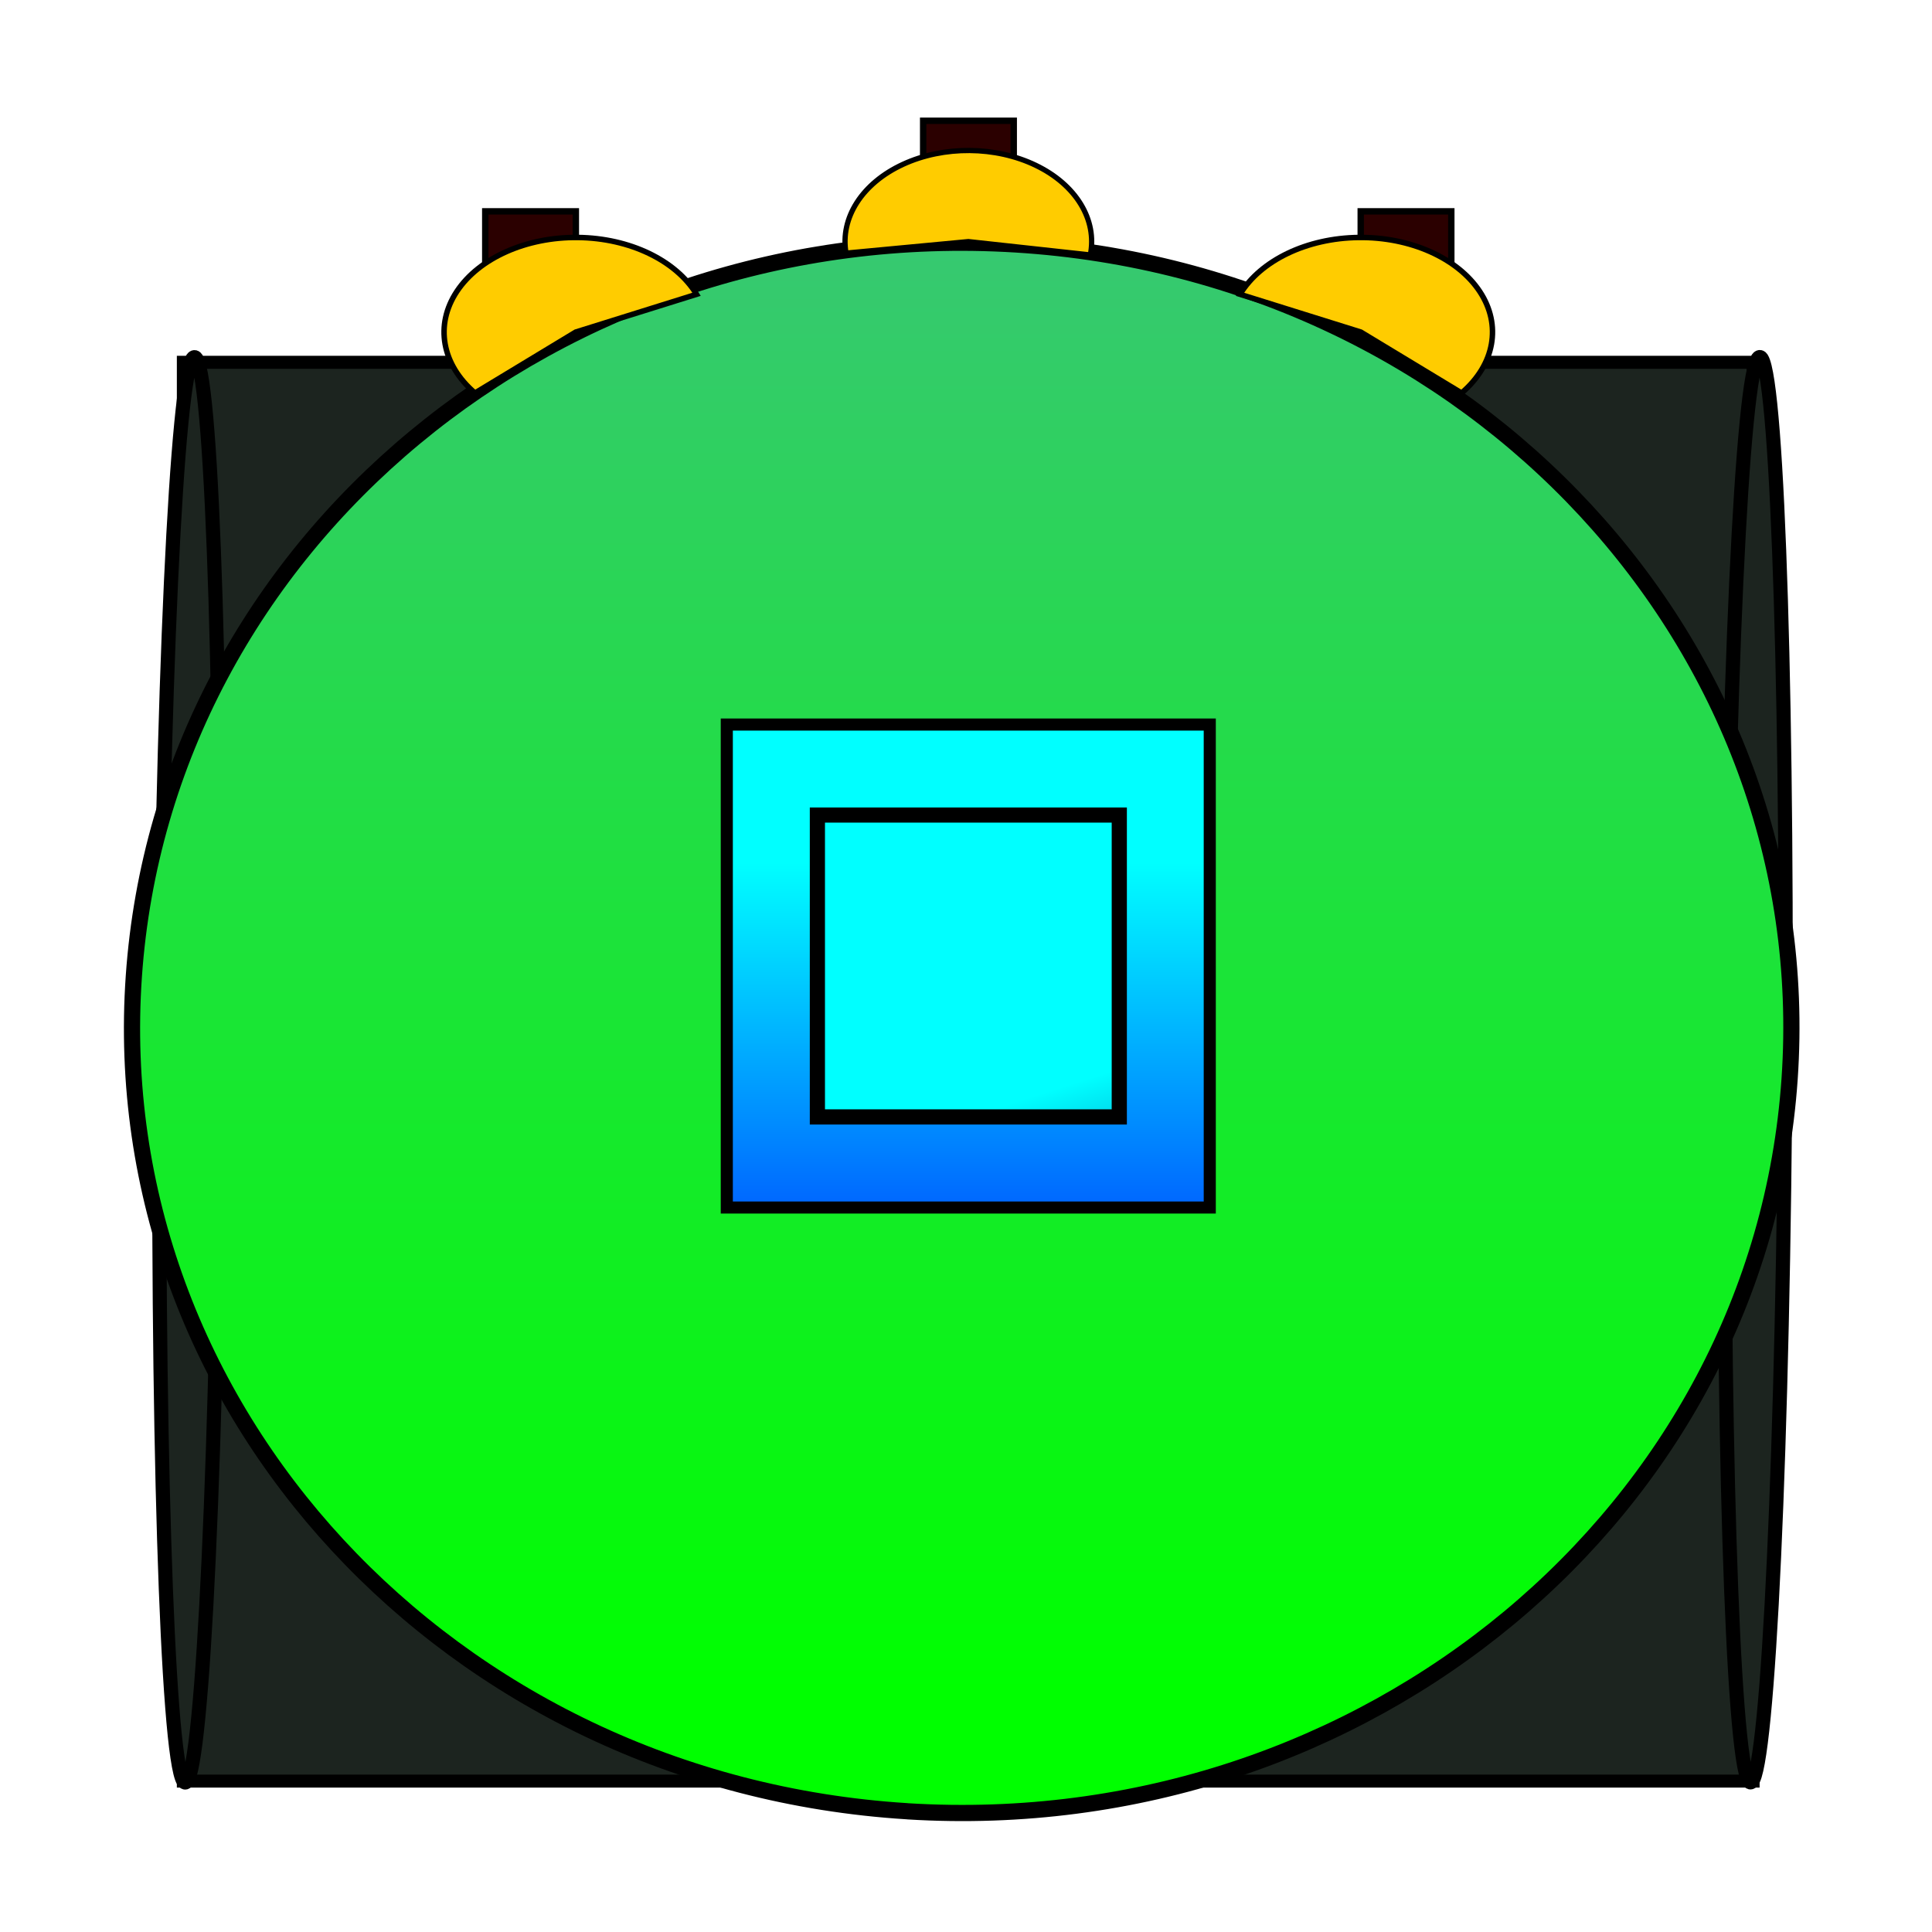
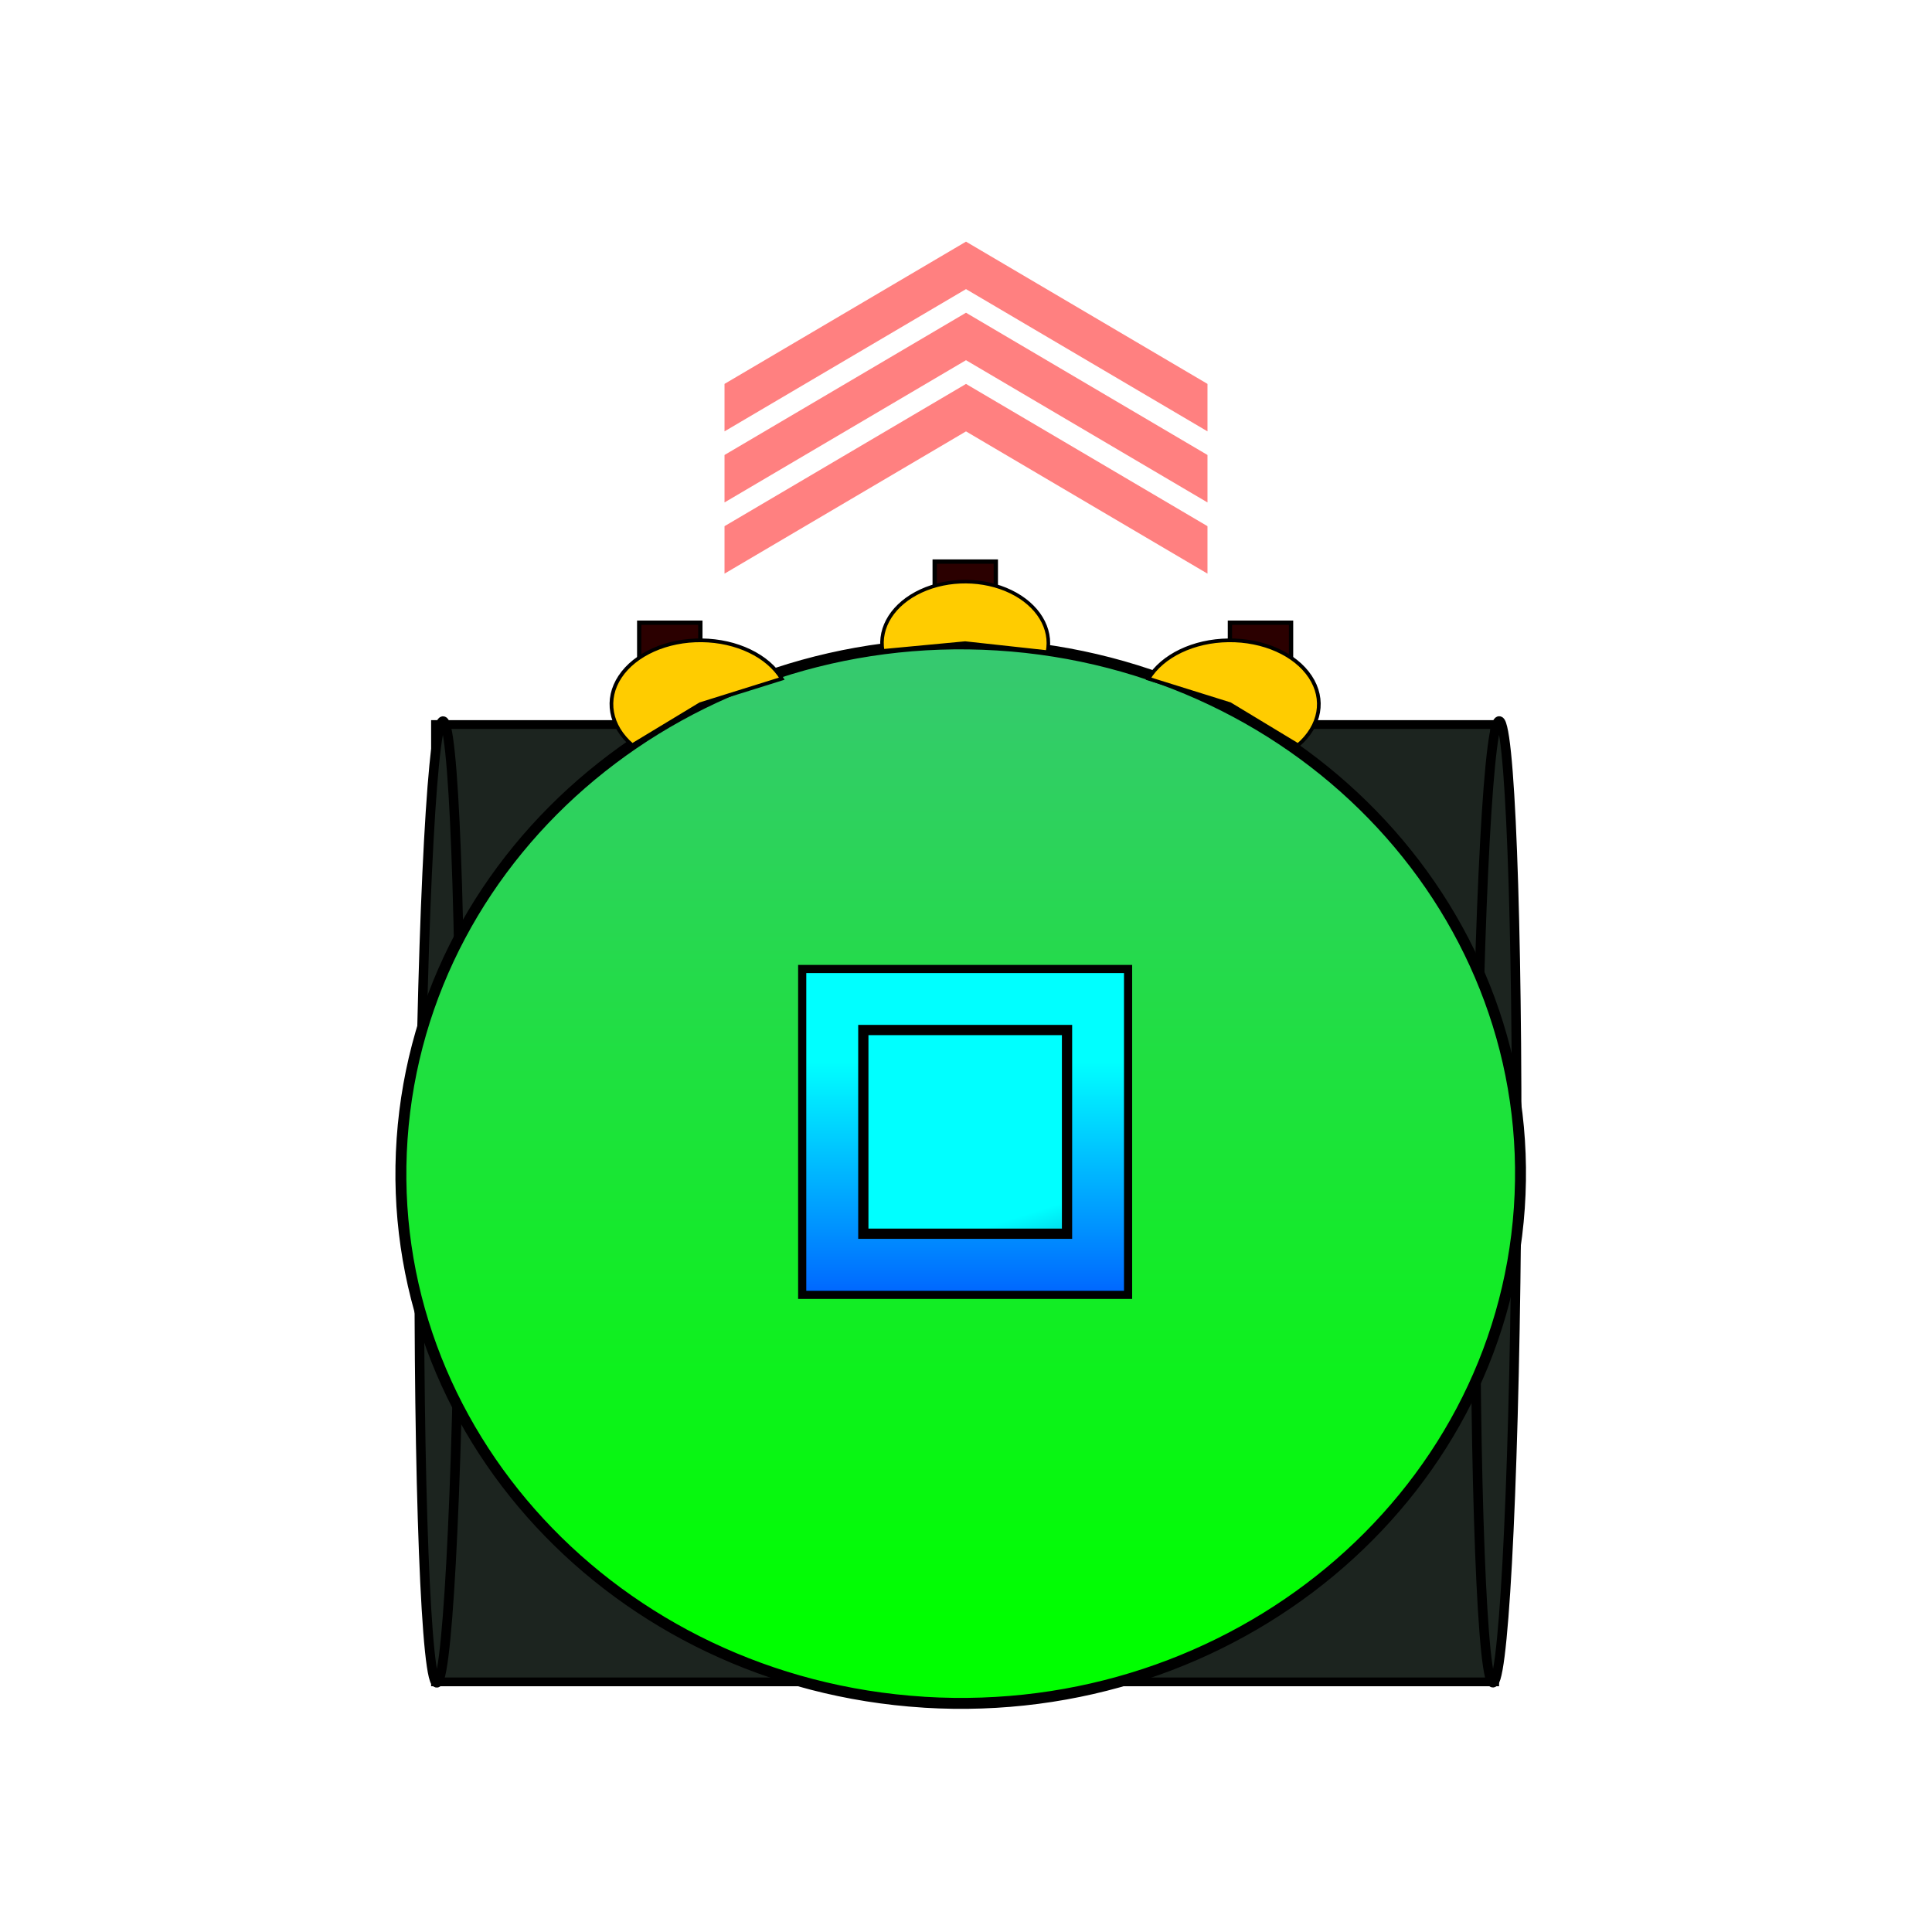
<svg xmlns="http://www.w3.org/2000/svg" xmlns:xlink="http://www.w3.org/1999/xlink" width="64" height="64" viewBox="0 0 16.933 16.933" version="1.1" id="svg8">
  <defs id="defs2">
    <linearGradient id="linearGradient1042">
      <stop id="stop1038" offset="0" style="stop-color:#00ffff;stop-opacity:1;" />
      <stop id="stop1040" offset="1" style="stop-color:#0066ff;stop-opacity:1" />
    </linearGradient>
    <linearGradient id="linearGradient1032">
      <stop style="stop-color:#00ffff;stop-opacity:1;" offset="0" id="stop1028" />
      <stop style="stop-color:#000080;stop-opacity:1" offset="1" id="stop1030" />
    </linearGradient>
    <linearGradient id="linearGradient55">
      <stop style="stop-color:#00ff00;stop-opacity:1;" offset="0" id="stop51" />
      <stop style="stop-color:#37c871;stop-opacity:1" offset="1" id="stop53" />
    </linearGradient>
    <linearGradient xlink:href="#linearGradient55" id="linearGradient57" x1="8.467" y1="294.883" x2="8.467" y2="282.183" gradientUnits="userSpaceOnUse" gradientTransform="translate(0.01995258)" />
    <linearGradient xlink:href="#linearGradient1032" id="linearGradient1034" x1="8.467" y1="282.448" x2="8.731" y2="283.771" gradientUnits="userSpaceOnUse" gradientTransform="matrix(1.25,0,0,1.999993,-2.096717,-275.0375)" />
    <linearGradient xlink:href="#linearGradient1042" id="linearGradient1036" x1="8.467" y1="282.448" x2="8.467" y2="283.771" gradientUnits="userSpaceOnUse" gradientTransform="matrix(1,0,0,2.28573,0.01995226,-357.9735)" />
  </defs>
  <g id="layer1" transform="translate(0,-280.0666)">
-     <rect style="fill:#1c241f;fill-opacity:1;fill-rule:evenodd;stroke:#000000;stroke-width:0.114;stroke-linecap:round;stroke-linejoin:miter;stroke-miterlimit:4;stroke-dasharray:none;stroke-dashoffset:0;stroke-opacity:1;paint-order:fill markers stroke" id="rect1111" width="13.758" height="12.435" x="1.607" y="283.242" />
-     <path style="fill:#1c241f;fill-opacity:1;fill-rule:evenodd;stroke:#000000;stroke-width:0.124;stroke-linecap:round;stroke-linejoin:miter;stroke-miterlimit:4;stroke-dasharray:none;stroke-dashoffset:0;stroke-opacity:1;paint-order:fill markers stroke" id="path1119-2" d="m 17.221,295.682 a 0.265,6.247 0 0 1 -0.247,-6.644 0.265,6.247 0 0 1 0.281,-5.824 0.265,6.247 0 0 1 0.247,6.64 0.265,6.247 0 0 1 -0.281,5.828" transform="matrix(1,0,-0.00640877,0.9999795,0,0)" />
-     <path style="fill:#1c241f;fill-opacity:1;fill-rule:evenodd;stroke:#000000;stroke-width:0.124;stroke-linecap:round;stroke-linejoin:miter;stroke-miterlimit:4;stroke-dasharray:none;stroke-dashoffset:0;stroke-opacity:1;paint-order:fill markers stroke" id="path1119-2-6" d="m 3.502,295.683 a 0.265,6.247 0 0 1 -0.247,-6.644 0.265,6.247 0 0 1 0.281,-5.824 0.265,6.247 0 0 1 0.247,6.64 0.265,6.247 0 0 1 -0.281,5.828" transform="matrix(1,0,-0.00640877,0.9999795,0,0)" />
-     <path style="fill:url(#linearGradient57);fill-opacity:1;fill-rule:evenodd;stroke:#000000;stroke-width:0.142;stroke-linecap:round;stroke-linejoin:miter;stroke-miterlimit:4;stroke-dasharray:none;stroke-dashoffset:0;stroke-opacity:1;paint-order:normal" id="path28" d="m 7.949,295.941 a 7.272,6.881 0 0 1 -6.776,-7.318 7.272,6.881 0 0 1 7.731,-6.414 7.272,6.881 0 0 1 6.781,7.314 7.272,6.881 0 0 1 -7.727,6.419" />
-     <rect style="fill:url(#linearGradient1036);fill-opacity:1;fill-rule:evenodd;stroke:#000000;stroke-width:0.106;stroke-linecap:round;stroke-linejoin:miter;stroke-miterlimit:4;stroke-dasharray:none;stroke-dashoffset:0;stroke-opacity:1;paint-order:normal" id="rect33" width="4.233" height="4.233" x="6.37" y="286.417" />
-     <rect style="fill:url(#linearGradient1034);fill-opacity:1;fill-rule:evenodd;stroke:#000000;stroke-width:0.133;stroke-linecap:round;stroke-linejoin:miter;stroke-miterlimit:4;stroke-dasharray:none;stroke-dashoffset:0;stroke-opacity:1;paint-order:fill markers stroke" id="rect936" width="2.646" height="2.646" x="7.164" y="287.21" />
-     <rect style="fill:#2b0000;fill-opacity:1;fill-rule:evenodd;stroke:#000000;stroke-width:0.056;stroke-linecap:round;stroke-linejoin:miter;stroke-miterlimit:4;stroke-dasharray:none;stroke-dashoffset:0;stroke-opacity:1;paint-order:fill markers stroke" id="rect1003-1-9-8" width="0.794" height="0.529" x="4.253" y="281.919" />
-     <path style="fill:#ffcc00;fill-opacity:1;fill-rule:evenodd;stroke:#000000;stroke-width:0.048;stroke-linecap:round;stroke-linejoin:miter;stroke-miterlimit:4;stroke-dasharray:none;stroke-dashoffset:0;stroke-opacity:1;paint-order:fill markers stroke" id="path956-3" d="m -282.646,-6.105 a 0.829,1.154 0 0 1 0.498,1.039 0.829,1.154 0 0 1 -0.473,1.062 0.829,1.154 0 0 1 -0.89,-0.159 l 0.534,-0.883 z" transform="matrix(0,-1,-1,0,0,0)" />
-     <rect style="fill:#2b0000;fill-opacity:1;fill-rule:evenodd;stroke:#000000;stroke-width:0.056;stroke-linecap:round;stroke-linejoin:miter;stroke-miterlimit:4;stroke-dasharray:none;stroke-dashoffset:0;stroke-opacity:1;paint-order:fill markers stroke" id="rect1003-1" width="0.794" height="0.529" x="11.926" y="281.919" />
-     <rect style="fill:#2b0000;fill-opacity:1;fill-rule:evenodd;stroke:#000000;stroke-width:0.056;stroke-linecap:round;stroke-linejoin:miter;stroke-miterlimit:4;stroke-dasharray:none;stroke-dashoffset:0;stroke-opacity:1;paint-order:fill markers stroke" id="rect1003-1-9" width="0.794" height="0.529" x="8.091" y="281.125" />
-     <path style="fill:#ffcc00;fill-opacity:1;fill-rule:evenodd;stroke:#000000;stroke-width:0.046;stroke-linecap:round;stroke-linejoin:miter;stroke-miterlimit:4;stroke-dasharray:none;stroke-dashoffset:0;stroke-opacity:1;paint-order:fill markers stroke" id="path956-3-6" d="m -282.301,-9.556 a 0.798,1.081 0 0 1 0.785,0.477 0.798,1.081 0 0 1 0.009,1.165 0.798,1.081 0 0 1 -0.778,0.499 l 0.101,-1.072 z" transform="matrix(0,-1,-1,0,0,0)" />
-     <path style="fill:#ffcc00;fill-opacity:1;fill-rule:evenodd;stroke:#000000;stroke-width:0.048;stroke-linecap:round;stroke-linejoin:miter;stroke-miterlimit:4;stroke-dasharray:none;stroke-dashoffset:0;stroke-opacity:1;paint-order:fill markers stroke" id="path956-3-5" d="m -282.646,10.868 a 0.829,1.154 0 0 1 0.498,1.039 0.829,1.154 0 0 1 -0.473,1.062 0.829,1.154 0 0 1 -0.89,-0.159 l 0.534,-0.883 z" transform="rotate(-90)" />
+     <g id="g5090" transform="matrix(0.6747399,0,0,0.6747399,2.732752,95.30221)">
+       <rect y="283.242" x="1.607" height="12.435" width="13.758" id="rect1111" style="fill:#1c241f;fill-opacity:1;fill-rule:evenodd;stroke:#000000;stroke-width:0.114;stroke-linecap:round;stroke-linejoin:miter;stroke-miterlimit:4;stroke-dasharray:none;stroke-dashoffset:0;stroke-opacity:1;paint-order:fill markers stroke" />
+       <path transform="matrix(1,0,-0.00640877,0.9999795,0,0)" d="m 17.221,295.682 a 0.265,6.247 0 0 1 -0.247,-6.644 0.265,6.247 0 0 1 0.281,-5.824 0.265,6.247 0 0 1 0.247,6.64 0.265,6.247 0 0 1 -0.281,5.828" id="path1119-2" style="fill:#1c241f;fill-opacity:1;fill-rule:evenodd;stroke:#000000;stroke-width:0.124;stroke-linecap:round;stroke-linejoin:miter;stroke-miterlimit:4;stroke-dasharray:none;stroke-dashoffset:0;stroke-opacity:1;paint-order:fill markers stroke" />
+       <path transform="matrix(1,0,-0.00640877,0.9999795,0,0)" d="m 3.502,295.683 a 0.265,6.247 0 0 1 -0.247,-6.644 0.265,6.247 0 0 1 0.281,-5.824 0.265,6.247 0 0 1 0.247,6.64 0.265,6.247 0 0 1 -0.281,5.828" id="path1119-2-6" style="fill:#1c241f;fill-opacity:1;fill-rule:evenodd;stroke:#000000;stroke-width:0.124;stroke-linecap:round;stroke-linejoin:miter;stroke-miterlimit:4;stroke-dasharray:none;stroke-dashoffset:0;stroke-opacity:1;paint-order:fill markers stroke" />
+       <path d="m 7.949,295.941 a 7.272,6.881 0 0 1 -6.776,-7.318 7.272,6.881 0 0 1 7.731,-6.414 7.272,6.881 0 0 1 6.781,7.314 7.272,6.881 0 0 1 -7.727,6.419" id="path28" style="fill:url(#linearGradient57);fill-opacity:1;fill-rule:evenodd;stroke:#000000;stroke-width:0.142;stroke-linecap:round;stroke-linejoin:miter;stroke-miterlimit:4;stroke-dasharray:none;stroke-dashoffset:0;stroke-opacity:1;paint-order:normal" />
+       <rect y="286.417" x="6.37" height="4.233" width="4.233" id="rect33" style="fill:url(#linearGradient1036);fill-opacity:1;fill-rule:evenodd;stroke:#000000;stroke-width:0.106;stroke-linecap:round;stroke-linejoin:miter;stroke-miterlimit:4;stroke-dasharray:none;stroke-dashoffset:0;stroke-opacity:1;paint-order:normal" />
+       <rect y="287.21" x="7.164" height="2.646" width="2.646" id="rect936" style="fill:url(#linearGradient1034);fill-opacity:1;fill-rule:evenodd;stroke:#000000;stroke-width:0.133;stroke-linecap:round;stroke-linejoin:miter;stroke-miterlimit:4;stroke-dasharray:none;stroke-dashoffset:0;stroke-opacity:1;paint-order:fill markers stroke" />
+       <rect y="281.919" x="4.253" height="0.529" width="0.794" id="rect1003-1-9-8" style="fill:#2b0000;fill-opacity:1;fill-rule:evenodd;stroke:#000000;stroke-width:0.056;stroke-linecap:round;stroke-linejoin:miter;stroke-miterlimit:4;stroke-dasharray:none;stroke-dashoffset:0;stroke-opacity:1;paint-order:fill markers stroke" />
+       <path transform="matrix(0,-1,-1,0,0,0)" d="m -282.646,-6.105 a 0.829,1.154 0 0 1 0.498,1.039 0.829,1.154 0 0 1 -0.473,1.062 0.829,1.154 0 0 1 -0.89,-0.159 l 0.534,-0.883 z" id="path956-3" style="fill:#ffcc00;fill-opacity:1;fill-rule:evenodd;stroke:#000000;stroke-width:0.048;stroke-linecap:round;stroke-linejoin:miter;stroke-miterlimit:4;stroke-dasharray:none;stroke-dashoffset:0;stroke-opacity:1;paint-order:fill markers stroke" />
+       <rect y="281.919" x="11.926" height="0.529" width="0.794" id="rect1003-1" style="fill:#2b0000;fill-opacity:1;fill-rule:evenodd;stroke:#000000;stroke-width:0.056;stroke-linecap:round;stroke-linejoin:miter;stroke-miterlimit:4;stroke-dasharray:none;stroke-dashoffset:0;stroke-opacity:1;paint-order:fill markers stroke" />
+       <rect y="281.125" x="8.091" height="0.529" width="0.794" id="rect1003-1-9" style="fill:#2b0000;fill-opacity:1;fill-rule:evenodd;stroke:#000000;stroke-width:0.056;stroke-linecap:round;stroke-linejoin:miter;stroke-miterlimit:4;stroke-dasharray:none;stroke-dashoffset:0;stroke-opacity:1;paint-order:fill markers stroke" />
+       <path transform="matrix(0,-1,-1,0,0,0)" d="m -282.301,-9.556 a 0.798,1.081 0 0 1 0.785,0.477 0.798,1.081 0 0 1 0.009,1.165 0.798,1.081 0 0 1 -0.778,0.499 l 0.101,-1.072 z" id="path956-3-6" style="fill:#ffcc00;fill-opacity:1;fill-rule:evenodd;stroke:#000000;stroke-width:0.046;stroke-linecap:round;stroke-linejoin:miter;stroke-miterlimit:4;stroke-dasharray:none;stroke-dashoffset:0;stroke-opacity:1;paint-order:fill markers stroke" />
+       <path transform="rotate(-90)" d="m -282.646,10.868 a 0.829,1.154 0 0 1 0.498,1.039 0.829,1.154 0 0 1 -0.473,1.062 0.829,1.154 0 0 1 -0.89,-0.159 l 0.534,-0.883 z" id="path956-3-5" style="fill:#ffcc00;fill-opacity:1;fill-rule:evenodd;stroke:#000000;stroke-width:0.048;stroke-linecap:round;stroke-linejoin:miter;stroke-miterlimit:4;stroke-dasharray:none;stroke-dashoffset:0;stroke-opacity:1;paint-order:fill markers stroke" />
+     </g>
+     <g transform="translate(4.6666667e-7,-0.01977112)" id="g5227">
+       <path id="rect5208" d="m 6.35,283.451 2.117,-1.247 v 0.416 L 6.35,283.867 Z" style="opacity:1;vector-effect:none;fill:#ff8080;fill-opacity:1;fill-rule:evenodd;stroke-width:0.166;stroke-linecap:butt;stroke-linejoin:miter;stroke-miterlimit:4;stroke-dasharray:none;stroke-dashoffset:0;stroke-opacity:1" />
+       <path style="opacity:1;vector-effect:none;fill:#ff8080;fill-opacity:1;fill-rule:evenodd;stroke-width:0.166;stroke-linecap:butt;stroke-linejoin:miter;stroke-miterlimit:4;stroke-dasharray:none;stroke-dashoffset:0;stroke-opacity:1" d="m 6.35,284.074 2.117,-1.247 v 0.416 L 6.35,284.49 Z" id="path5211" />
+       <path id="path5213" d="m 6.35,284.698 2.117,-1.247 v 0.416 L 6.35,285.114 Z" style="opacity:1;vector-effect:none;fill:#ff8080;fill-opacity:1;fill-rule:evenodd;stroke-width:0.166;stroke-linecap:butt;stroke-linejoin:miter;stroke-miterlimit:4;stroke-dasharray:none;stroke-dashoffset:0;stroke-opacity:1" />
+       <path style="opacity:1;vector-effect:none;fill:#ff8080;fill-opacity:1;fill-rule:evenodd;stroke-width:0.166;stroke-linecap:butt;stroke-linejoin:miter;stroke-miterlimit:4;stroke-dasharray:none;stroke-dashoffset:0;stroke-opacity:1" d="m 10.583,283.451 -2.117,-1.247 v 0.416 l 2.117,1.247 z" id="path5215" />
+       <path id="path5217" d="m 10.583,284.074 -2.117,-1.247 v 0.416 l 2.117,1.247 z" style="opacity:1;vector-effect:none;fill:#ff8080;fill-opacity:1;fill-rule:evenodd;stroke-width:0.166;stroke-linecap:butt;stroke-linejoin:miter;stroke-miterlimit:4;stroke-dasharray:none;stroke-dashoffset:0;stroke-opacity:1" />
+       <path style="opacity:1;vector-effect:none;fill:#ff8080;fill-opacity:1;fill-rule:evenodd;stroke-width:0.166;stroke-linecap:butt;stroke-linejoin:miter;stroke-miterlimit:4;stroke-dasharray:none;stroke-dashoffset:0;stroke-opacity:1" d="m 10.583,284.698 -2.117,-1.247 v 0.416 l 2.117,1.247 z" id="path5219" />
+     </g>
  </g>
</svg>
